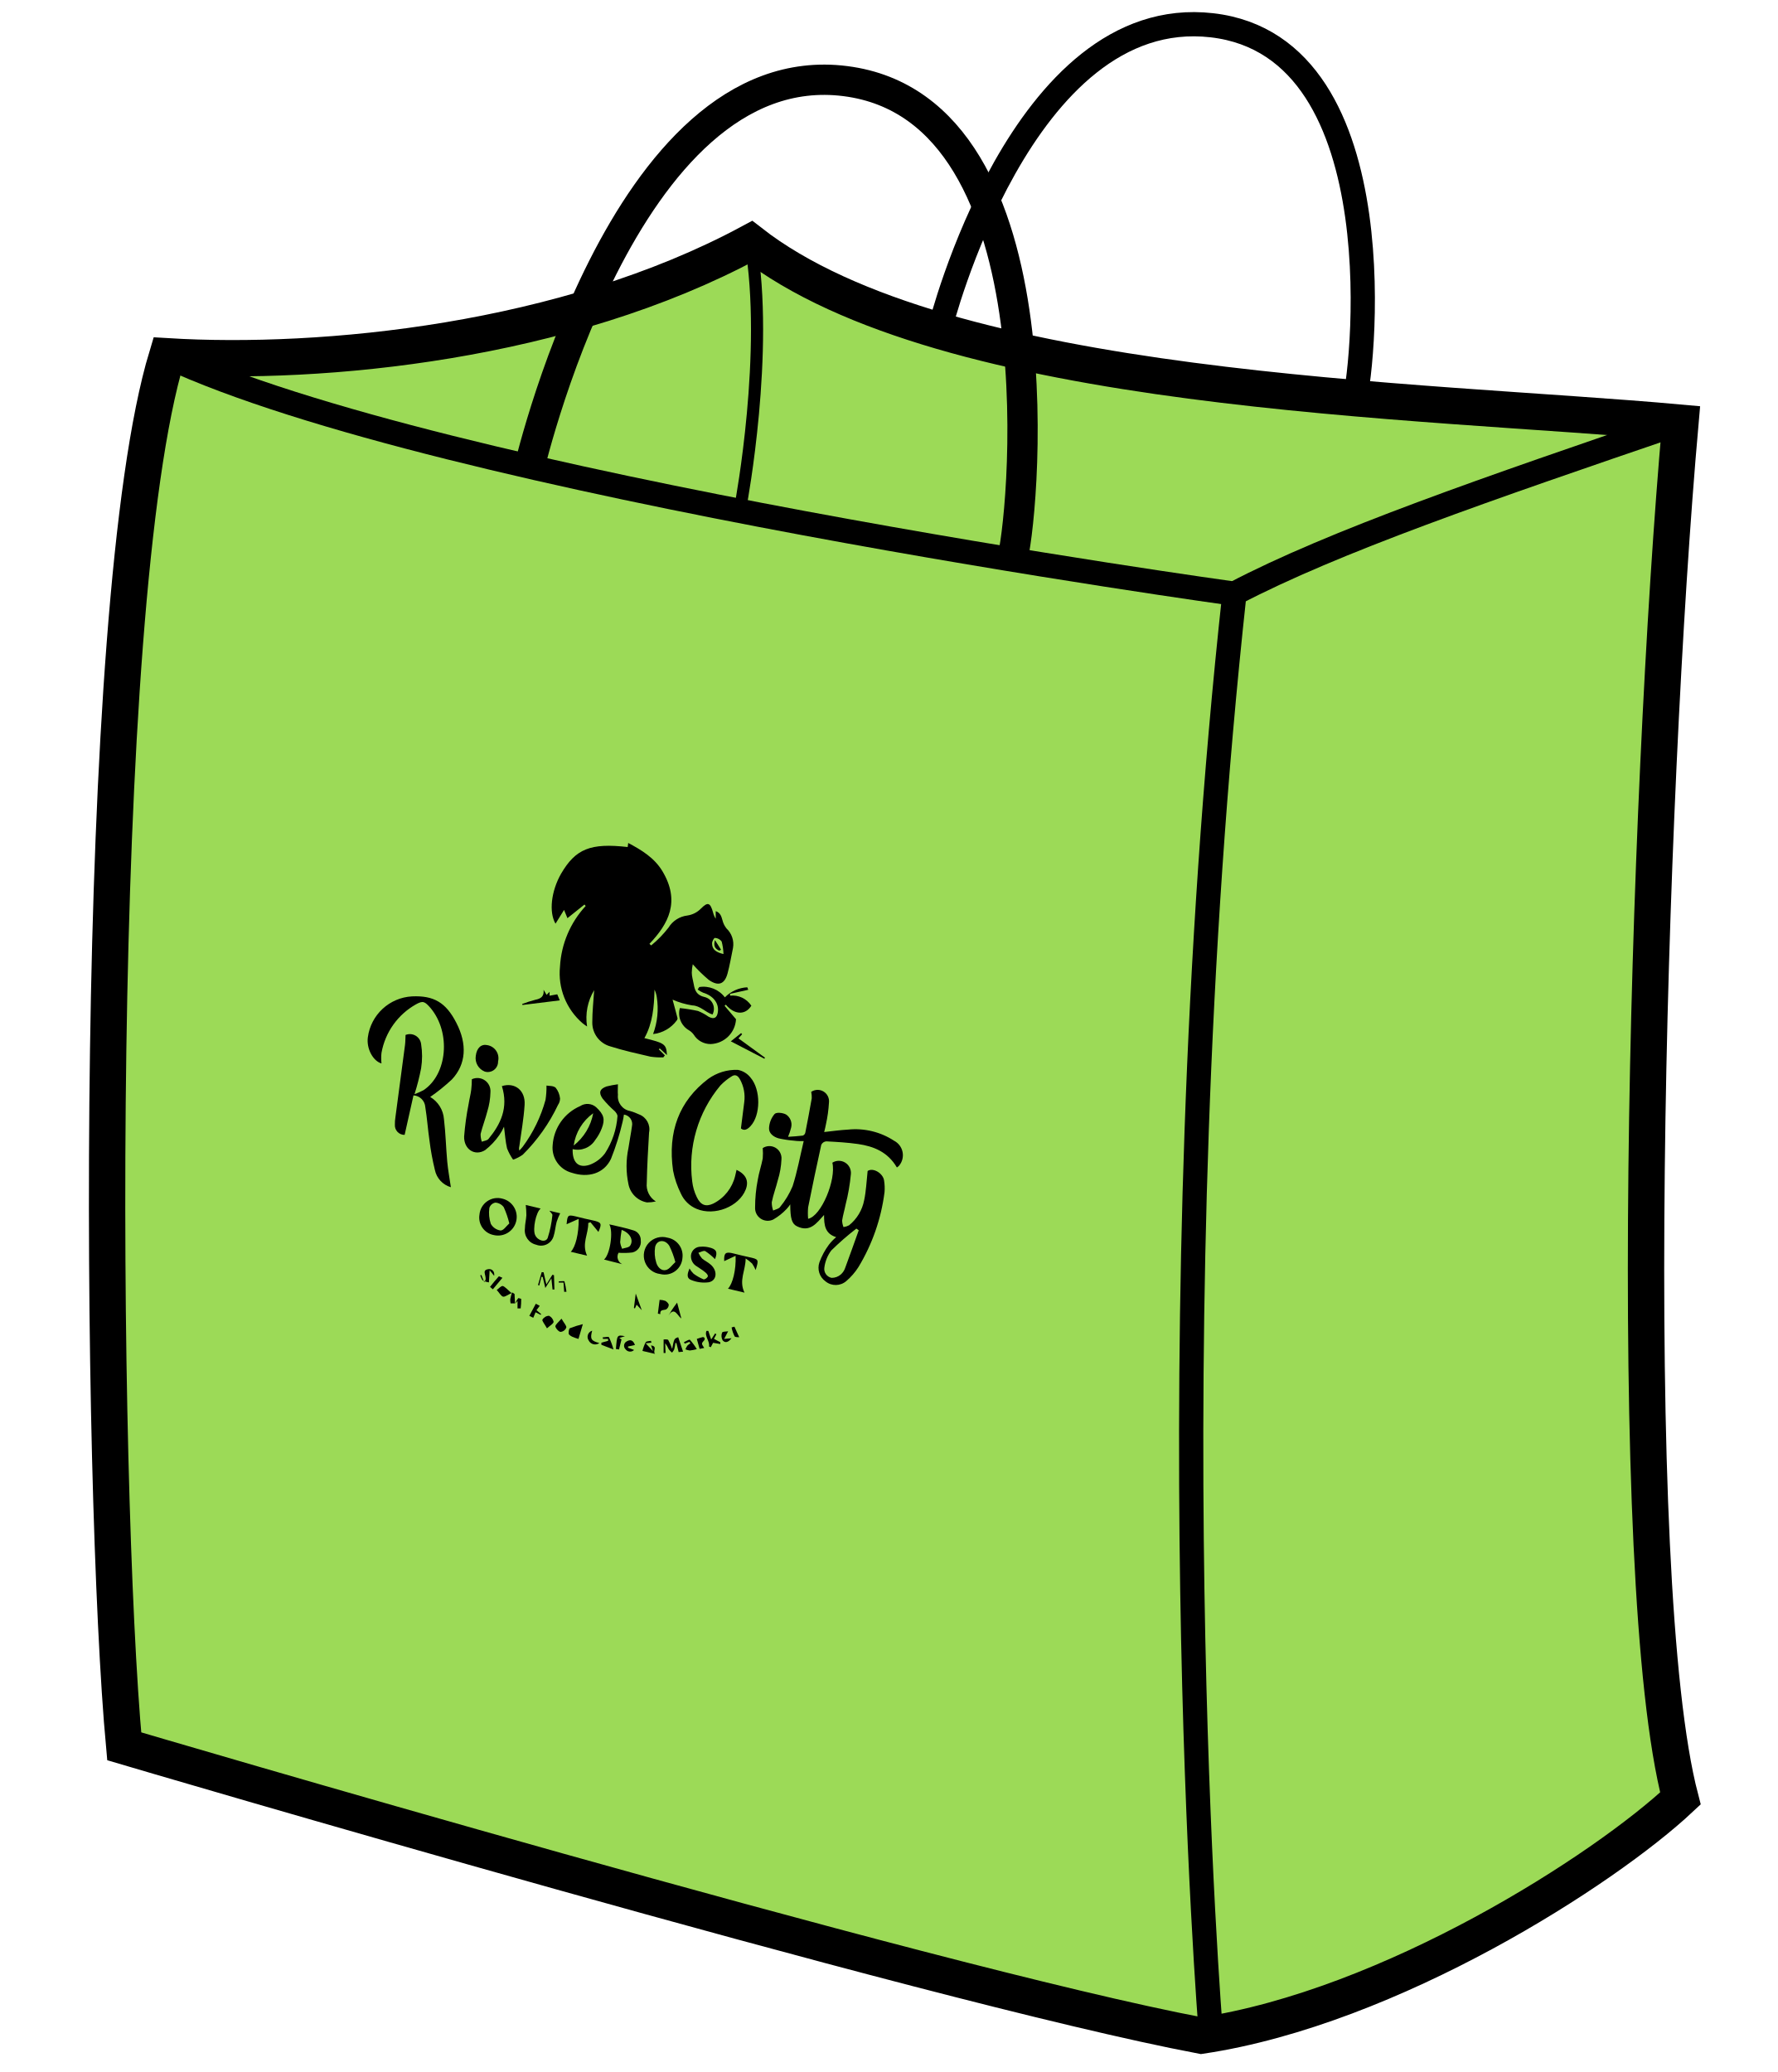
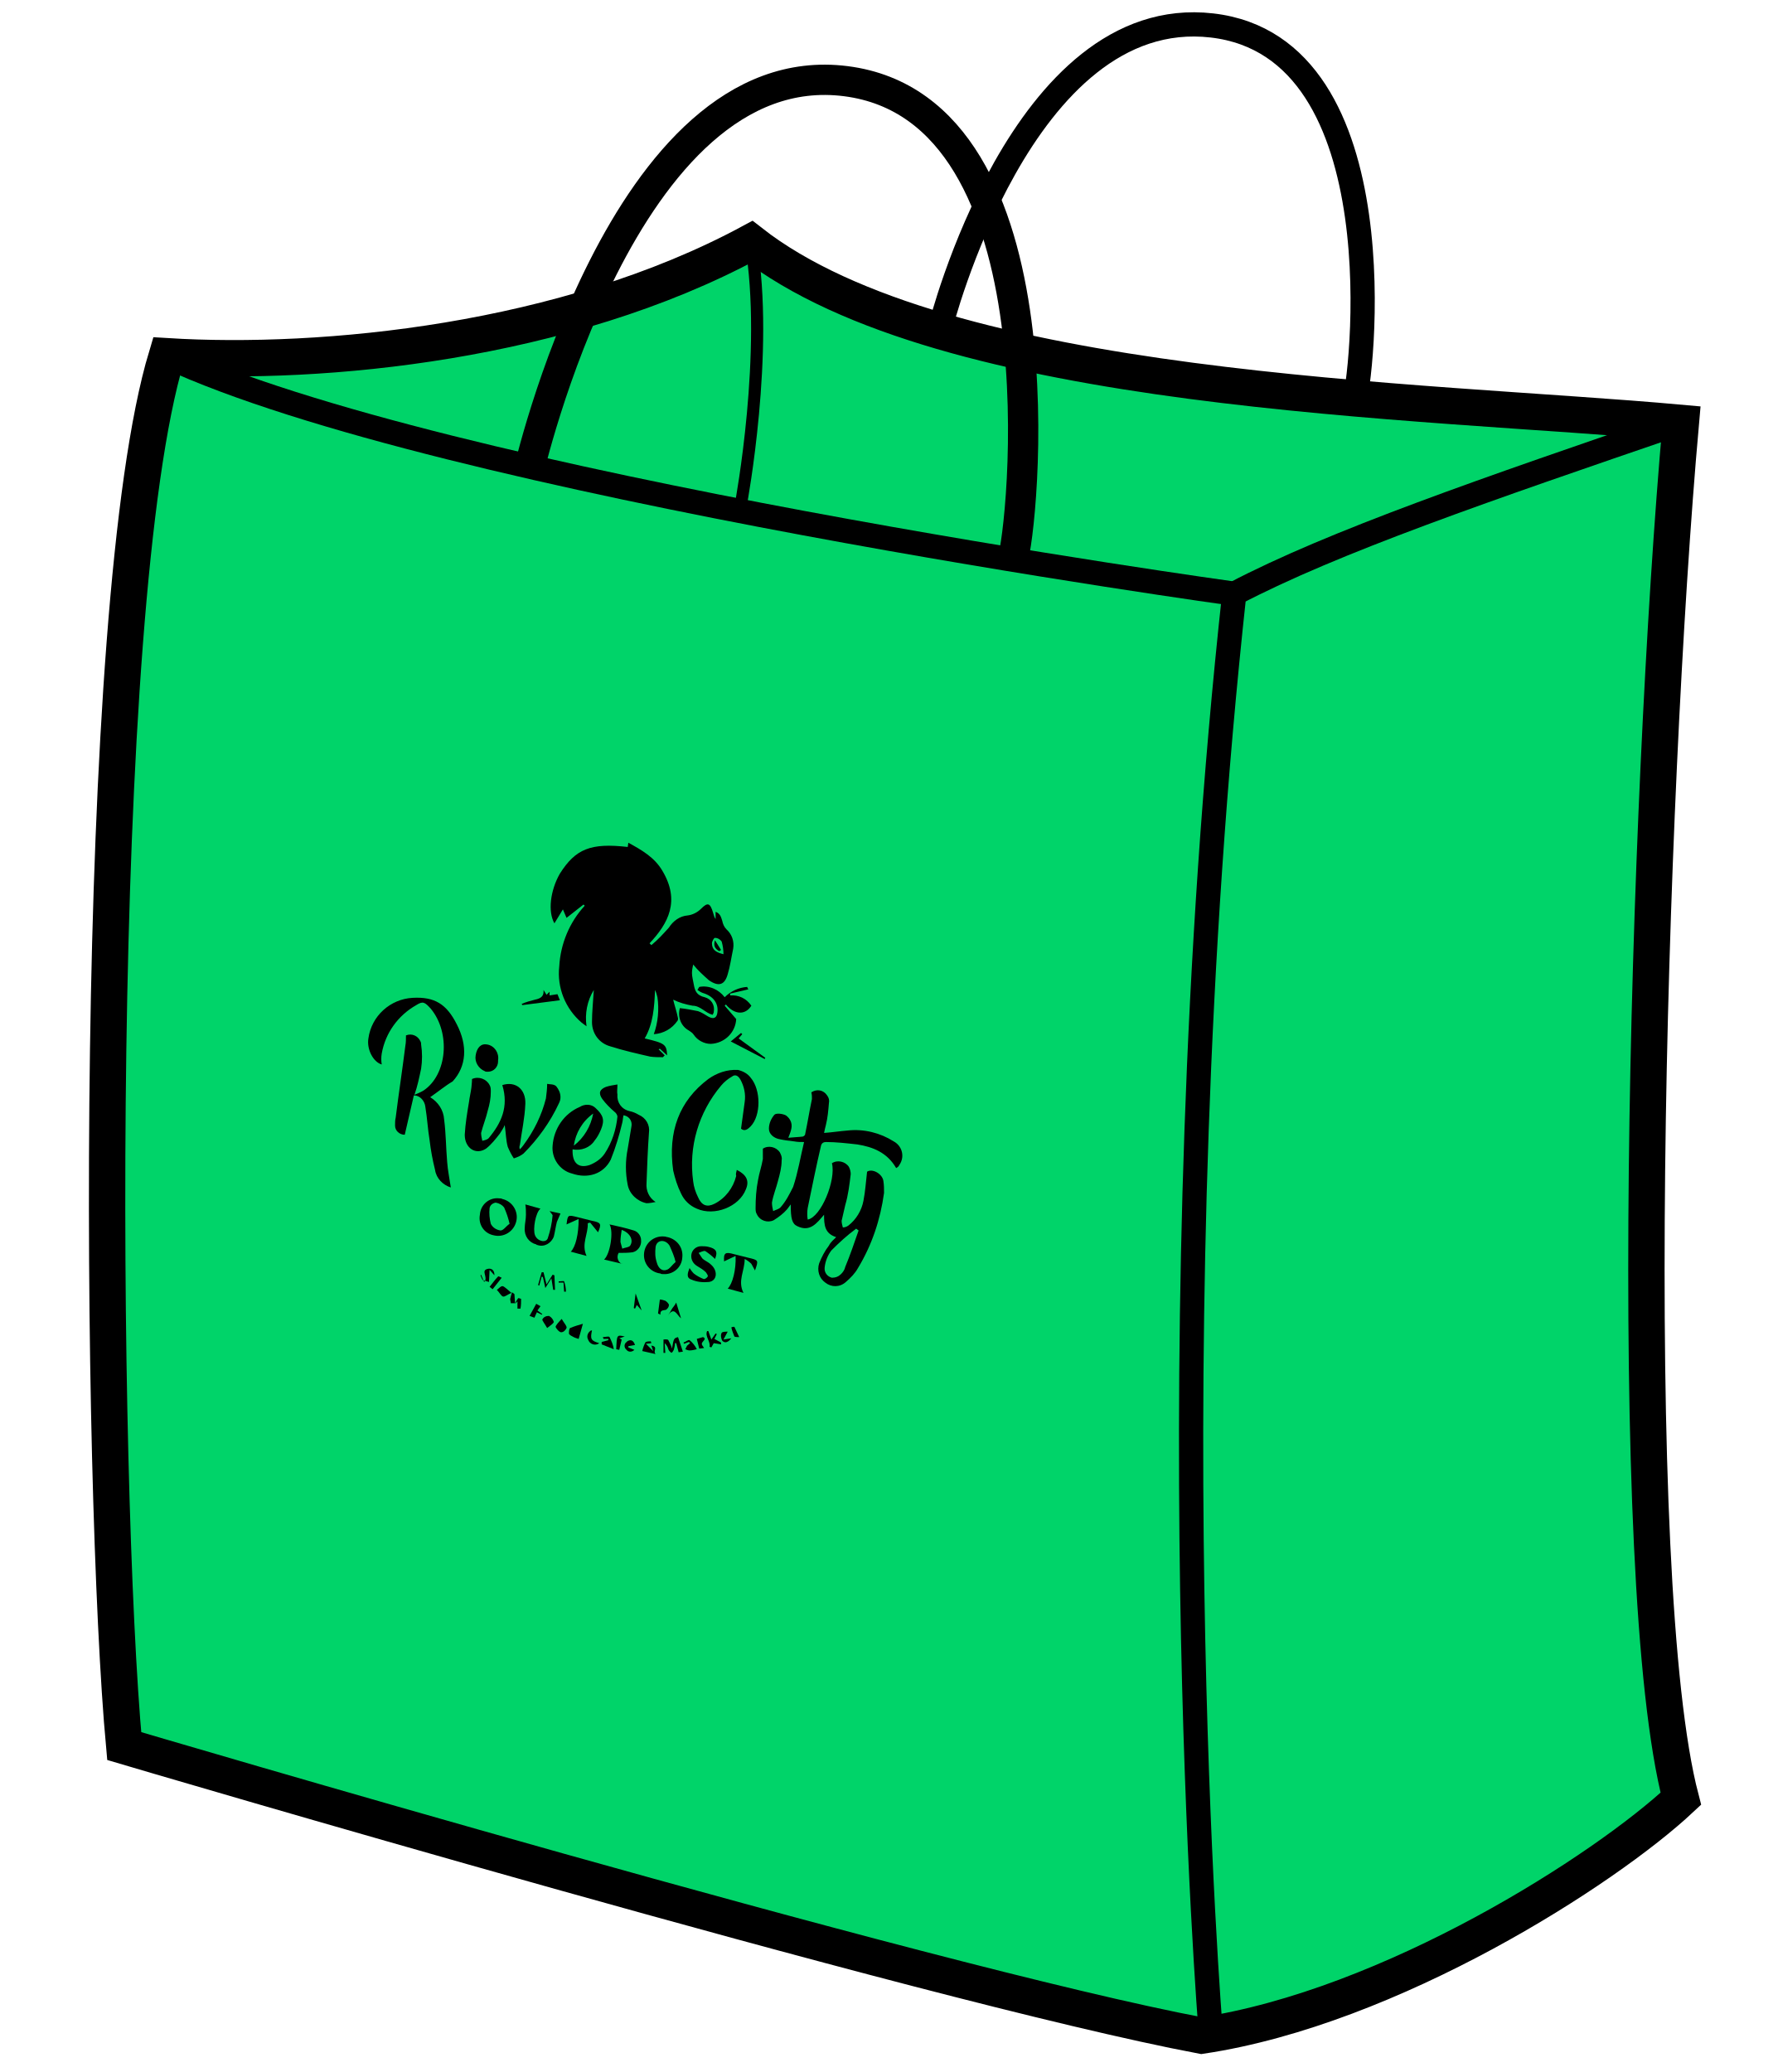
- <svg xmlns="http://www.w3.org/2000/svg" id="Layer_3" data-name="Layer 3" viewBox="0 0 293.33 342">
-   <defs>
-     <style>.cls-1{fill:#9cda57;stroke-width:6px;}.cls-1,.cls-2,.cls-3,.cls-4{stroke:#000;stroke-miterlimit:10;}.cls-2,.cls-3,.cls-4{fill:none;}.cls-2{stroke-width:4px;}.cls-3{stroke-width:5px;}.cls-4{stroke-width:2px;}</style>
-   </defs>
-   <path class="cls-1" d="M20.5,288.24S152.83,327.39,198.25,336c31.32-4.7,66.56-27.41,79.08-39.15-9.4-36-5.48-165.22,0-227.08C234.27,65.86,156,65.08,123.86,40,93.32,56.46,53.39,60.38,27.55,58.81,15,100.31,16.59,246,20.5,288.24Z" />
-   <path class="cls-2" d="M199.81,335.22s-9.4-115.1,3.92-237.25c16.44-8.61,41.5-17.23,73.6-28.19" />
-   <path class="cls-2" d="M203.73,98S73,80,27.55,58.81" />
-   <path class="cls-3" d="M87.06,78.39s15.66-69.69,52.46-65,29.06,75.07,27.49,79" />
-   <path class="cls-2" d="M155.18,54S168.55.57,200,4.17s24.73,59.46,23.39,62.47" />
-   <path class="cls-4" d="M122.3,83.08S127,58,123.86,40" />
-   <path d="M103.59,139.81l.09-.67c2.19,1.16,4.31,2.44,5.64,4.65,3,5,1,8.71-2.14,12l.29.26a18,18,0,0,0,2.86-2.94,4.23,4.23,0,0,1,3.13-2,3.93,3.93,0,0,0,2.23-1.15c1.13-1.13,1.53-1,2,.68a3.35,3.35,0,0,0,.43,1v-1.25c.79.28.93.87,1.11,1.49a3.56,3.56,0,0,0,.66,1.36,3.57,3.57,0,0,1,1.08,3.24c-.3,1.42-.53,2.86-.91,4.24-.49,1.76-1.54,2.12-3.11,1a24.88,24.88,0,0,1-2.62-2.56,7.23,7.23,0,0,0-.16,1.38c0,.63.21,1.27.32,1.9.18,1.07.5,1.84,1.8,2.13a2,2,0,0,1,1.3,2.88c-1.15-.34-2-1.46-3.34-1.5A13.12,13.12,0,0,1,111,165c.25.94.55,2,.82,3.07a.5.5,0,0,1-.13.36,5.58,5.58,0,0,1-3.91,2.25,12,12,0,0,0,.61-6.11,4.2,4.2,0,0,0-.37-1.22c-.07,2.82-.3,5.56-1.67,8,3.38.83,3.62,1,3.72,2.8l-1.19-1.1-.15.15,1,1-.26.33a12,12,0,0,1-2.12-.12c-2.21-.51-4.42-1-6.6-1.69a4.06,4.06,0,0,1-3-4c0-1.74.19-3.47.31-5.29a8.88,8.88,0,0,0-1.17,6,8.59,8.59,0,0,1-.77-.56,10.87,10.87,0,0,1-3.7-9.33,16,16,0,0,1,4.24-10l-.2-.24-2.81,2.25-.56-1.36-1.41,2.27c-1.11-1.9-.73-5.35.92-8.25C95,140.1,97.46,139.11,103.59,139.81Zm15.81,17.66a9,9,0,0,0-.3-2.07,1.46,1.46,0,0,0-1.1-.59c-.19,0-.49.58-.48.92C117.52,156.75,118.22,157.19,119.39,157.47Z" />
-   <path d="M138,204.2c-1.86-.57-2-2-2-3.66-1.25,1.37-2.31,2.91-4.45,1.88-.88-.42-1.12-1.31-1.13-3.63a5.62,5.62,0,0,1-.59.75,9.48,9.48,0,0,1-2.21,1.75,2.09,2.09,0,0,1-3-2,23.43,23.43,0,0,1,.44-4.55c.19-1.19.59-2.33.82-3.52a10.35,10.35,0,0,0,0-1.72,2,2,0,0,1,3.09,1.85,13.37,13.37,0,0,1-.6,3.44c-.3,1.23-.76,2.41-1,3.65a4,4,0,0,0,.23,1.37c.39-.19.93-.27,1.15-.6a13.53,13.53,0,0,0,2.06-3.42c.76-2.36,1.21-4.85,1.83-7.44-.63,0-1.1,0-1.56-.07a18.54,18.54,0,0,1-2.56-.38c-.82-.22-1.64-.81-1.6-1.69a3.87,3.87,0,0,1,.91-2.33c.3-.33,1.32-.22,1.87.06a2,2,0,0,1,.87,2.17,9.54,9.54,0,0,1-.51,1.53c.86-.06,1.65-.1,2.42-.2a.65.65,0,0,0,.42-.46q.57-2.84,1.07-5.71a4.35,4.35,0,0,0-.09-1.05,1.88,1.88,0,0,1,2.93,1.76,22.64,22.64,0,0,1-.5,3.6c-.06.4-.18.79-.29,1.27,1.38-.15,2.65-.33,3.93-.4a11.7,11.7,0,0,1,7.61,1.84,2.69,2.69,0,0,1,.81,4.13,2.13,2.13,0,0,1-.35.28c-1.51-2.58-3.86-3.5-6.41-3.87-1.75-.25-3.5-.35-5.25-.44a1,1,0,0,0-.82.57q-1.14,5.15-2.17,10.33a10.55,10.55,0,0,0,0,1.88c2.17-.42,4.66-6.46,4-9.26a2,2,0,0,1,3.06,1.86,31.76,31.76,0,0,1-.88,5.08c-.17.88-.44,1.74-.57,2.62a3.28,3.28,0,0,0,.23,1.07,2.84,2.84,0,0,0,.91-.29,7,7,0,0,0,2.5-4.15c.32-1.49.38-3.06.57-4.82.92-.62,2.59.41,2.72,1.61a7.86,7.86,0,0,1,.07,1.89,31.51,31.51,0,0,1-4.31,12.37,10.34,10.34,0,0,1-2,2.3,2.66,2.66,0,0,1-3.43.05,2.75,2.75,0,0,1-1-3.16,11.48,11.48,0,0,1,1.55-2.88A7.73,7.73,0,0,1,138,204.2Zm3.73-1.13-.4-.28a46.06,46.06,0,0,0-4.14,3.61,6,6,0,0,0-1.14,2.82,1.5,1.5,0,0,0,1.2,1.7,2.28,2.28,0,0,0,1.53-.57,2.59,2.59,0,0,0,.74-1.17C140.26,207.16,141,205.12,141.72,203.08Z" />
-   <path d="M71,181.06a4.66,4.66,0,0,1,2.27,3.66c.28,2.33.33,4.67.54,7,.13,1.42.4,2.84.6,4.24a3.76,3.76,0,0,1-2.64-2.86,42,42,0,0,1-.89-4.85c-.27-1.84-.39-3.68-.69-5.52a2.07,2.07,0,0,0-1.95-1.93l-1.46,6.52a1.58,1.58,0,0,1-1.61-1.67,6.81,6.81,0,0,1,.09-1.25c.52-4,1.06-7.93,1.58-11.9.07-.53.06-1.09.09-1.67a1.87,1.87,0,0,1,2.57,1.5,12.73,12.73,0,0,1,0,4,37.48,37.48,0,0,1-1.09,4.27,10.8,10.8,0,0,0,1.49-.66c3.94-2.62,4.53-9.48,1.19-13.52-1-1.15-1.28-1.29-2.45-.64a11.5,11.5,0,0,0-5.68,8,7.88,7.88,0,0,0,0,1.75c-1.42-.41-2.51-2.48-2.25-4.33A7.79,7.79,0,0,1,68,164.46c3.58-.16,5.59,1,7.31,4.36,1.82,3.51,1.63,6.85-.74,9.36A31.31,31.31,0,0,1,71,181.06Z" />
-   <path d="M94.51,189.67c-.07,2.2.94,3.2,2.8,2.59a5.55,5.55,0,0,0,2.54-1.9,13,13,0,0,0,2.06-6.15c0-.23-.24-.59-.46-.81a17.79,17.79,0,0,1-2-2.07c-.7-1-.45-1.61.64-2a17.17,17.17,0,0,1,1.89-.36c0,.72-.05,1.23,0,1.74a2.45,2.45,0,0,0,2,2.67,9.86,9.86,0,0,1,1.49.56,2.63,2.63,0,0,1,1.65,3c-.17,2.76-.32,5.52-.38,8.3a3.2,3.2,0,0,0,1.5,3.07,6.75,6.75,0,0,1-1.46.16,3.79,3.79,0,0,1-3.06-3,14.45,14.45,0,0,1,0-6c.17-1.2.42-2.39.58-3.59a1.58,1.58,0,0,0-1.33-1.91,11.58,11.58,0,0,1-.22,1.2,42.26,42.26,0,0,1-1.92,6.12c-1.16,2.43-3.76,3.17-6.45,2.29A4.28,4.28,0,0,1,91.21,189a7.55,7.55,0,0,1,4.54-6.43,2.18,2.18,0,0,1,2.62.17c1.31,1.22,1.52,2,.94,3.51a7.64,7.64,0,0,1-1.08,1.92A3.41,3.41,0,0,1,94.51,189.67Zm3.39-5.92a7.92,7.92,0,0,0-3.22,5.33A8.79,8.79,0,0,0,97.9,183.75Z" />
-   <path d="M121.56,193.09c1.57.76,2.05,1.84,1.52,3.23-1.1,2.85-5.16,4.46-8.12,3.21a4.9,4.9,0,0,1-2.6-2.54,14.78,14.78,0,0,1-1.28-3.78c-.91-6.41,1-11.48,5.8-15.13a7.83,7.83,0,0,1,4.89-1.49,3.46,3.46,0,0,1,2.1,1.28c1.72,2,1.67,6.21,0,8-.48.51-1,.86-1.59.39.2-1.54.38-2.94.55-4.35a6.1,6.1,0,0,0-.7-3.74c-.39-.72-.86-.87-1.42-.48a9.27,9.27,0,0,0-1.83,1.49A20.65,20.65,0,0,0,114.24,195a7.91,7.91,0,0,0,.75,2.58c.64,1.35,1.5,1.66,2.73,1.08a6.91,6.91,0,0,0,3.61-4.57C121.41,193.77,121.47,193.46,121.56,193.09Z" />
-   <path d="M77.87,178.14a2.16,2.16,0,0,1,3.07,2.15,11.42,11.42,0,0,1-.51,3.14c-.32,1.26-.8,2.47-1.11,3.73a3.64,3.64,0,0,0,.2,1.29c.37-.15.87-.18,1.1-.46,2-2.42,3.33-5.15,2.21-8.72,2.15-.67,3.9.71,3.75,3.09s-.56,4.55-.87,6.83a1.29,1.29,0,0,0,0,.72,8.64,8.64,0,0,0,.59-.67,23.46,23.46,0,0,0,3.73-7.69,13.87,13.87,0,0,0,.16-2.37c.39.08,1.13,0,1.52.36a3.39,3.39,0,0,1,.72,1.78,1.94,1.94,0,0,1-.34,1.06,29.11,29.11,0,0,1-5.8,8.2,6.1,6.1,0,0,1-1.61.83,8.7,8.7,0,0,1-1-1.87c-.26-1.11-.33-2.25-.5-3.57a8.58,8.58,0,0,1-.77,1.38,11.33,11.33,0,0,1-2.35,2.49c-1.7,1.05-3.53-.15-3.46-2.27a45.83,45.83,0,0,1,.74-5.35c.12-.79.33-1.55.43-2.35A14.27,14.27,0,0,0,77.87,178.14Z" />
-   <path d="M115.4,162.92a4.44,4.44,0,0,1,4.23,1.7,5.6,5.6,0,0,1,3.7-1.66l.16.41-3,.67,0,.3A3.72,3.72,0,0,1,124,166c-1,1.6-2.81,1.51-4.21-.17l-.21.18,1.89,2.22a4.34,4.34,0,0,1-4.19,4.1,3.24,3.24,0,0,1-2.78-1.54,2.72,2.72,0,0,0-.77-.72,3.22,3.22,0,0,1-1.53-3.68,27.44,27.44,0,0,1,3,.48,8.46,8.46,0,0,1,1.73.94c.87.48,1.4.23,1.54-.74.22-1.47-.74-2.71-2.43-3.22a4.52,4.52,0,0,1-.9-.52Z" />
-   <path d="M112.63,207.63a2.94,2.94,0,0,1-3.66,2.66,3.07,3.07,0,1,1,1.2-6A3,3,0,0,1,112.63,207.63Zm-1.17.69a14.13,14.13,0,0,0-1-2.69c-.71-1.13-2.07-1-2.34.19a5.68,5.68,0,0,0,.18,2.56c.2.75.85,1.46,1.63,1.24C110.51,209.46,110.91,208.81,111.46,208.32Z" />
-   <path d="M82.92,197.85a3.07,3.07,0,1,1-1.46,6,2.94,2.94,0,0,1-2.33-3.37A3,3,0,0,1,82.92,197.85Zm1.14,4.1a15.25,15.25,0,0,0-.92-2.69,1.87,1.87,0,0,0-1.38-.76,1.27,1.27,0,0,0-1,.89A5.8,5.8,0,0,0,81,202a2.2,2.2,0,0,0,1.58,1.1C83.09,203.14,83.51,202.42,84.05,201.94Z" />
-   <path d="M99.69,207.9c1-.85,1.56-4.61.87-5.81,1.41.33,2.72.59,4,1a1.65,1.65,0,0,1,1.19,1.64,1.79,1.79,0,0,1-1.39,2,12,12,0,0,1-2.28.05,1.35,1.35,0,0,0,.61,1.88Zm2.9-4.86a18.92,18.92,0,0,0-.24,2,3.9,3.9,0,0,0,.32,1.08c.46-.16,1.11-.18,1.33-.52C104.6,204.71,104,203.51,102.59,203Z" />
-   <path d="M89.23,199.48c-.79.62-1.34,3.4-.92,4.36s1.75,1.31,2.08.49a18.09,18.09,0,0,0,.78-3.8c0-.15-.27-.38-.5-.69l1.78.42a10.9,10.9,0,0,0-.58,1.41c-.21.79-.26,1.65-.52,2.42a2.16,2.16,0,0,1-2.86,1.36,2.41,2.41,0,0,1-1.86-2.68c0-.73.2-1.44.24-2.18a15.4,15.4,0,0,0-.1-1.7Z" />
-   <path d="M118,207.83a9.42,9.42,0,0,0-1.6-1.32c-.28-.15-.75.16-1.14.27a4,4,0,0,0,.59.93c.43.38,1,.63,1.41,1,1.2,1,1.09,2.67-.29,2.94a5.61,5.61,0,0,1-2.88-.37c-.9-.34-.6-1.14-.3-1.91a4.17,4.17,0,0,0,.68.87,7.68,7.68,0,0,0,1.63.92c.18.07.56-.19.69-.41s-.15-.54-.34-.7c-.44-.38-.94-.67-1.41-1a1.93,1.93,0,0,1-1-1.89,1.59,1.59,0,0,1,1.61-1.38,4.14,4.14,0,0,1,1.22.08C118.24,206.13,118.49,206.63,118,207.83Z" />
-   <path d="M94.2,206.62c.78-.8,1.32-2.92,1.31-5.44l-2,.89c.15-1.59.2-1.62,1.8-1.22q1.22.31,2.45.57c1.53.33,1.62.51,1,1.92l-1.31-1.6-.37.13c.05,1.79-1.12,3.4-.19,5.39Z" />
-   <path d="M120.14,212.71c.78-.79,1.36-3.11,1.26-5.43l-1.88.88c-.06-1.37.22-1.61,1.6-1.25.82.21,1.63.4,2.45.58,1.68.37,1.68.37,1.14,2.14a6.51,6.51,0,0,0-.58-1.07,7.19,7.19,0,0,0-1.07-.84c0,2-1.17,3.62-.19,5.64Z" />
-   <path d="M82.2,175.2A1.7,1.7,0,0,1,80,176.87a2.39,2.39,0,0,1-1.48-2.59c.16-1.33.92-2,1.93-1.77A2.2,2.2,0,0,1,82.2,175.2Z" />
-   <path d="M89.71,163.37l.5.84.49-.5,0,.64,1.27-.23.41,1-6.15.76-.06-.16a20,20,0,0,1,2.18-.7C89.28,164.84,89.83,164.45,89.71,163.37Z" />
-   <path d="M110.93,222.65c.33-1.7.33-1.7,1-1.93l.8,2.38-.73.07-.37-1.5h-.16a8.82,8.82,0,0,1-.2,1.06,2.1,2.1,0,0,1-.36.53,3.18,3.18,0,0,1-.54-.55,4.22,4.22,0,0,0-.59-1l.06,1.61-.32,0c0-.75,0-1.49,0-2.23,0,0,.66-.06.76.08A8.21,8.21,0,0,1,110.93,222.65Z" />
-   <path d="M120.61,171.88l1.7-1.36.17.19-.61.68,4.38,3.19-.1.17Z" />
-   <path d="M95.47,221a8.43,8.43,0,0,1-1-.35c-.23-.11-.58-.32-.61-.5s0-.83.2-.92a15.54,15.54,0,0,1,2.13-.67Z" />
-   <path d="M90.27,219.25c-.37-.68-.85-1.23-.75-1.43a1.31,1.31,0,0,1,1.09-.64,1.39,1.39,0,0,1,.76,1C91.29,218.54,90.79,218.78,90.27,219.25Z" />
-   <path d="M84.42,213.44c-.69.3-1.13.69-1.44.57s-.64-.7-1-1.09c.35-.24.72-.7,1-.65S83.8,212.88,84.42,213.44Z" />
-   <path d="M108.57,216.82l.29-2.27a3,3,0,0,1,.95.17c.24.13.57.47.56.68a.92.92,0,0,1-.48.75c-.45.13-1,0-.91.76Z" />
-   <path d="M89.71,210l.46,2,1-1.59.26.07.07,2.36-.31,0L91,211l-1,1.59-.43-1.8-.21-.06L89,212.19l-.21-.09.61-2.12Z" />
-   <path d="M92.67,217.66c.4.71.86,1.18.79,1.46a1.12,1.12,0,0,1-.94.72c-.31,0-.88-.67-.86-.94S92.17,218.23,92.67,217.66Z" />
-   <path d="M116.9,219.68l.47,1.41.65-1,.21.14-.4.76,1.05.56v.29l-1.19-.2-.39.73-.29-.13c.18-.85-.8-1.72-.41-2.57Z" />
-   <path d="M107.76,223l-.31-.93c1.18.19.2.93.66,1.4l-2.08-.49a6.59,6.59,0,0,1,.53-1.43c.13-.2.57-.17.87-.24l.08.31-.95.1Z" />
-   <path d="M100.36,221l-.84,0-.06-.26c.36,0,1-.18,1.05,0a11.93,11.93,0,0,1,.74,2l-2-.77,0-.35,1.11-.31Z" />
-   <path d="M79.44,210.43l.47,1.2c.8-.82-.76-2,.79-2.16.56,0,.95.41.86,1.12l-.75-.92-.12,2a3.2,3.2,0,0,1-1-.32c-.22-.16-.29-.55-.43-.83Z" />
-   <path d="M104.79,222l-1.14.25,0,.2,1,.37a.93.93,0,0,1-1.41-.11.81.81,0,0,1,.22-1.32C104,221.08,104.48,221.15,104.79,222Z" />
-   <path d="M115,222.69a7.54,7.54,0,0,1-1.16.22,2.7,2.7,0,0,1-.72-.19,3.22,3.22,0,0,1,.32-.61,2.56,2.56,0,0,1,.5-.38l-.17-.25-.76.3-.14-.24c.33-.14.85-.5,1-.39A10.15,10.15,0,0,1,115,222.69Z" />
-   <path d="M112.45,217.63c-.68-.47-1.13-2.06-2.15-.45.2-.32.4-.65.61-1s.47-.65.84-1.17Z" />
-   <path d="M120.73,220.89c-.47.6-1,.88-1.46.35a1.49,1.49,0,0,1-.1-1.28c.09-.21.68-.16,1-.22l-.66,1.26Z" />
-   <path d="M103.14,220.55l-.94.3.37.23-.41,1.66-.51-.08C101.83,220.32,101.84,220.31,103.14,220.55Z" />
-   <path d="M87.36,217.19l1.07-2,.65.35-.54.71.77.65-.08.13-.84-.43-.38.91Z" />
-   <path d="M116.22,222.49l-.76.15L115,221c.32-.11.65-.23,1-.31a.37.37,0,0,1,.29.18.39.39,0,0,1-.06.34C115.74,221.76,115.74,221.76,116.22,222.49Z" />
-   <path d="M81.34,212.81l-.47-.4c.48-.6.94-1.18,1.44-1.72.05-.06.35.12.61.22Z" />
-   <path d="M122,220.72c-.17,0-.65,0-.75-.13a5.19,5.19,0,0,1-.51-1.48,2.67,2.67,0,0,1,.47-.13Z" />
-   <path d="M98.92,221.68a1.19,1.19,0,0,1-1.77-.43,1.06,1.06,0,0,1,.58-1.61C97.36,221,97.54,221.32,98.92,221.68Z" />
-   <path d="M105.07,215.35l-.29.62-.16-.09.3-2.37,1,2.75Z" />
-   <path d="M85,215.16a5.38,5.38,0,0,1,.51-.87c.06-.07.51.09.51.12a11.74,11.74,0,0,1-.09,1.55s-.34,0-.52,0l0-1.22-.36.38Z" />
-   <path d="M85,215.13l-.73,0a2.84,2.84,0,0,1-.06-.68,11.75,11.75,0,0,1,.29-1.14l.42.27.07,1.54Z" />
-   <path d="M93.11,213.23,93,211.7h-.78l0-.21c.32,0,.9-.06.93,0a13.06,13.06,0,0,1,.34,1.72Z" />
-   <path d="M118,155.17l1,1.59-.28.16C118,156.62,117.71,156.11,118,155.17Z" />
+ <svg xmlns="http://www.w3.org/2000/svg" version="1.1" id="Layer_3" x="0px" y="0px" viewBox="0 0 293.3 342" style="enable-background:new 0 0 293.3 342;" xml:space="preserve">
+   <style type="text/css">
+ 	.st0{fill:#00D469;stroke:#000000;stroke-width:6;stroke-miterlimit:10;}
+ 	.st1{fill:none;stroke:#000000;stroke-width:4;stroke-miterlimit:10;}
+ 	.st2{fill:none;stroke:#000000;stroke-width:5;stroke-miterlimit:10;}
+ 	.st3{fill:none;stroke:#000000;stroke-width:2;stroke-miterlimit:10;}
+ </style>
+   <path class="st0" d="M20.5,288.2c0,0,132.3,39.2,177.8,47.8c31.3-4.7,66.6-27.4,79.1-39.1c-9.4-36-5.5-165.2,0-227.1  C234.3,65.9,156,65.1,123.9,40C93.3,56.5,53.4,60.4,27.5,58.8C15,100.3,16.6,246,20.5,288.2z" />
+   <path class="st1" d="M199.8,335.2c0,0-9.4-115.1,3.9-237.2c16.4-8.6,41.5-17.2,73.6-28.2" />
+   <path class="st1" d="M203.7,98c0,0-130.7-18-176.2-39.2" />
+   <path class="st2" d="M87.1,78.4c0,0,15.7-69.7,52.5-65s29.1,75.1,27.5,79" />
+   <path class="st1" d="M155.2,54c0,0,13.4-53.4,44.8-49.8s24.7,59.5,23.4,62.5" />
+   <path class="st3" d="M122.3,83.1c0,0,4.7-25.1,1.6-43.1" />
+   <path d="M103.6,139.8l0.1-0.7c2.2,1.2,4.3,2.4,5.6,4.6c3,5,1,8.7-2.1,12l0.3,0.3c1.1-0.9,2-1.9,2.9-2.9c0.7-1.1,1.8-1.9,3.1-2  c0.8-0.1,1.6-0.5,2.2-1.1c1.1-1.1,1.5-1,2,0.7c0.1,0.4,0.2,0.7,0.4,1v-1.2c0.8,0.3,0.9,0.9,1.1,1.5c0.1,0.5,0.3,1,0.7,1.4  c0.9,0.8,1.3,2,1.1,3.2c-0.3,1.4-0.5,2.9-0.9,4.2c-0.5,1.8-1.5,2.1-3.1,1c-0.9-0.8-1.8-1.6-2.6-2.6c-0.1,0.5-0.2,0.9-0.2,1.4  c0,0.6,0.2,1.3,0.3,1.9c0.2,1.1,0.5,1.8,1.8,2.1c1.1,0.3,1.7,1.3,1.5,2.4c0,0.2-0.1,0.3-0.2,0.5c-1.2-0.3-2-1.5-3.3-1.5  c-1.1-0.2-2.2-0.5-3.2-1c0.2,0.9,0.6,2,0.8,3.1c0,0.1,0,0.3-0.1,0.4c-0.9,1.3-2.3,2.1-3.9,2.2c0.7-1.9,0.9-4.1,0.6-6.1  c-0.1-0.4-0.2-0.8-0.4-1.2c-0.1,2.8-0.3,5.6-1.7,8c3.4,0.8,3.6,1,3.7,2.8l-1.2-1.1l-0.2,0.1l1,1l-0.3,0.3c-0.7,0-1.4,0-2.1-0.1  c-2.2-0.5-4.4-1-6.6-1.7c-1.8-0.5-3-2.1-3-4c0-1.7,0.2-3.5,0.3-5.3c-1.1,1.8-1.5,3.9-1.2,6c-0.3-0.2-0.5-0.4-0.8-0.6  c-2.7-2.3-4.1-5.8-3.7-9.3c0.2-3.7,1.7-7.3,4.2-10l-0.2-0.2l-2.8,2.2l-0.6-1.4l-1.4,2.3c-1.1-1.9-0.7-5.4,0.9-8.2  C95,140.1,97.5,139.1,103.6,139.8z M119.4,157.5c0-0.7-0.1-1.4-0.3-2.1c-0.3-0.4-0.7-0.6-1.1-0.6c-0.2,0-0.5,0.6-0.5,0.9  C117.5,156.8,118.2,157.2,119.4,157.5L119.4,157.5z" />
+   <path d="M138,204.2c-1.9-0.6-2-2-2-3.7c-1.2,1.4-2.3,2.9-4.4,1.9c-0.9-0.4-1.1-1.3-1.1-3.6c-0.2,0.3-0.4,0.5-0.6,0.8  c-0.6,0.7-1.4,1.3-2.2,1.8c-1,0.5-2.3,0.1-2.8-1c-0.2-0.3-0.2-0.7-0.2-1c0-1.5,0.1-3.1,0.4-4.6c0.2-1.2,0.6-2.3,0.8-3.5  c0-0.6,0-1.1,0-1.7c0.9-0.6,2.2-0.3,2.8,0.6c0.2,0.4,0.4,0.8,0.3,1.3c0,1.2-0.3,2.3-0.6,3.4c-0.3,1.2-0.8,2.4-1,3.6  c0,0.5,0.1,0.9,0.2,1.4c0.4-0.2,0.9-0.3,1.2-0.6c0.9-1,1.5-2.2,2.1-3.4c0.8-2.4,1.2-4.9,1.8-7.4c-0.6,0-1.1,0-1.6-0.1  c-0.9-0.1-1.7-0.2-2.6-0.4c-0.8-0.2-1.6-0.8-1.6-1.7c0-0.9,0.4-1.7,0.9-2.3c0.3-0.3,1.3-0.2,1.9,0.1c0.7,0.5,1.1,1.3,0.9,2.2  c-0.1,0.5-0.3,1-0.5,1.5c0.9-0.1,1.6-0.1,2.4-0.2c0.2-0.1,0.4-0.2,0.4-0.5c0.4-1.9,0.7-3.8,1.1-5.7c0-0.4,0-0.7-0.1-1.1  c0.9-0.6,2-0.4,2.6,0.5c0.3,0.4,0.4,0.8,0.3,1.3c-0.1,1.2-0.2,2.4-0.5,3.6c-0.1,0.4-0.2,0.8-0.3,1.3c1.4-0.1,2.6-0.3,3.9-0.4  c2.7-0.3,5.4,0.4,7.6,1.8c1.3,0.7,1.8,2.3,1.1,3.6c-0.1,0.2-0.2,0.3-0.3,0.5c-0.1,0.1-0.2,0.2-0.4,0.3c-1.5-2.6-3.9-3.5-6.4-3.9  c-1.8-0.2-3.5-0.4-5.2-0.4c-0.4,0-0.7,0.2-0.8,0.6c-0.8,3.4-1.5,6.9-2.2,10.3c-0.1,0.6-0.1,1.3,0,1.9c2.2-0.4,4.7-6.5,4-9.3  c0.9-0.6,2.2-0.3,2.8,0.6c0.2,0.4,0.3,0.8,0.3,1.2c-0.2,1.7-0.4,3.4-0.9,5.1c-0.2,0.9-0.4,1.7-0.6,2.6c0,0.4,0.1,0.7,0.2,1.1  c0.3,0,0.6-0.1,0.9-0.3c1.3-1,2.2-2.5,2.5-4.1c0.3-1.5,0.4-3.1,0.6-4.8c0.9-0.6,2.6,0.4,2.7,1.6c0.1,0.6,0.1,1.3,0.1,1.9  c-0.6,4.4-2,8.6-4.3,12.4c-0.5,0.9-1.2,1.6-2,2.3c-1,0.9-2.4,0.9-3.4,0.1c-1-0.7-1.4-2-1-3.2c0.4-1,0.9-2,1.6-2.9  C137.1,205,137.6,204.6,138,204.2z M141.7,203.1l-0.4-0.3c-1.5,1.1-2.8,2.3-4.1,3.6c-0.6,0.8-1,1.8-1.1,2.8  c-0.1,0.8,0.4,1.5,1.2,1.7c0.6,0,1.1-0.2,1.5-0.6c0.3-0.3,0.6-0.7,0.7-1.2C140.3,207.2,141,205.1,141.7,203.1L141.7,203.1z" />
+   <path d="M71,181.1c1.3,0.8,2.2,2.1,2.3,3.7c0.3,2.3,0.3,4.7,0.5,7c0.1,1.4,0.4,2.8,0.6,4.2c-1.3-0.4-2.4-1.5-2.6-2.9  c-0.4-1.6-0.7-3.2-0.9-4.9c-0.3-1.8-0.4-3.7-0.7-5.5c-0.1-1-0.9-1.9-1.9-1.9l-1.5,6.5c-0.9,0-1.6-0.7-1.6-1.5c0,0,0-0.1,0-0.1  c0-0.4,0-0.8,0.1-1.2c0.5-4,1.1-7.9,1.6-11.9c0.1-0.5,0.1-1.1,0.1-1.7c1-0.4,2,0.1,2.4,1c0.1,0.2,0.1,0.3,0.1,0.5  c0.2,1.3,0.2,2.7,0,4c-0.3,1.4-0.6,2.9-1.1,4.3c0.5-0.2,1-0.4,1.5-0.7c3.9-2.6,4.5-9.5,1.2-13.5c-1-1.1-1.3-1.3-2.4-0.6  c-3,1.7-5.1,4.6-5.7,8c-0.1,0.6-0.1,1.2,0,1.8c-1.4-0.4-2.5-2.5-2.2-4.3c0.5-3.7,3.6-6.5,7.3-6.7c3.6-0.2,5.6,1,7.3,4.4  c1.8,3.5,1.6,6.9-0.7,9.4C73.5,179.2,72.3,180.2,71,181.1z" />
+   <path d="M94.5,189.7c-0.1,2.2,0.9,3.2,2.8,2.6c1-0.4,1.9-1,2.5-1.9c1.2-1.8,1.9-4,2.1-6.1c0-0.2-0.2-0.6-0.5-0.8  c-0.7-0.6-1.4-1.3-2-2.1c-0.7-1-0.4-1.6,0.6-2c0.6-0.2,1.3-0.3,1.9-0.4c0,0.7-0.1,1.2,0,1.7c-0.1,1.3,0.7,2.4,2,2.7  c0.5,0.1,1,0.3,1.5,0.6c1.2,0.5,1.9,1.7,1.7,3c-0.2,2.8-0.3,5.5-0.4,8.3c-0.1,1.2,0.4,2.4,1.5,3.1c-0.5,0.1-1,0.2-1.5,0.2  c-1.5-0.3-2.8-1.5-3.1-3c-0.4-2-0.4-4,0-6c0.2-1.2,0.4-2.4,0.6-3.6c0.2-0.9-0.3-1.7-1.2-1.9c0,0-0.1,0-0.1,0  c-0.1,0.4-0.1,0.8-0.2,1.2c-0.5,2.1-1.1,4.1-1.9,6.1c-1.2,2.4-3.8,3.2-6.4,2.3c-2-0.5-3.4-2.5-3.2-4.6c0.2-2.8,1.9-5.3,4.5-6.4  c0.8-0.5,1.9-0.5,2.6,0.2c1.3,1.2,1.5,2,0.9,3.5c-0.3,0.7-0.6,1.3-1.1,1.9C97.4,189.4,95.9,190,94.5,189.7z M97.9,183.8  c-1.8,1.3-2.9,3.2-3.2,5.3C96.4,187.8,97.5,185.9,97.9,183.8z" />
+   <path d="M121.6,193.1c1.6,0.8,2.1,1.8,1.5,3.2c-1.1,2.9-5.2,4.5-8.1,3.2c-1.2-0.5-2.1-1.4-2.6-2.5c-0.6-1.2-1-2.5-1.3-3.8  c-0.9-6.4,1-11.5,5.8-15.1c1.4-1,3.1-1.6,4.9-1.5c0.8,0.2,1.6,0.6,2.1,1.3c1.7,2,1.7,6.2,0,8c-0.5,0.5-1,0.9-1.6,0.4  c0.2-1.5,0.4-2.9,0.6-4.4c0.2-1.3-0.1-2.6-0.7-3.7c-0.4-0.7-0.9-0.9-1.4-0.5c-0.7,0.4-1.3,0.9-1.8,1.5c-3.7,4.4-5.4,10.1-4.6,15.8  c0.1,0.9,0.4,1.8,0.8,2.6c0.6,1.4,1.5,1.7,2.7,1.1c1.8-0.9,3.1-2.6,3.6-4.6C121.4,193.8,121.5,193.5,121.6,193.1z" />
+   <path d="M77.9,178.1c1.1-0.5,2.4,0,2.9,1c0.2,0.3,0.2,0.7,0.2,1.1c0,1.1-0.2,2.1-0.5,3.1c-0.3,1.3-0.8,2.5-1.1,3.7  c0,0.4,0.1,0.9,0.2,1.3c0.4-0.1,0.9-0.2,1.1-0.5c2-2.4,3.3-5.1,2.2-8.7c2.2-0.7,3.9,0.7,3.8,3.1s-0.6,4.6-0.9,6.8  c-0.1,0.2-0.1,0.5,0,0.7c0.2-0.2,0.4-0.4,0.6-0.7c1.7-2.3,3-4.9,3.7-7.7c0.1-0.8,0.2-1.6,0.2-2.4c0.4,0.1,1.1,0,1.5,0.4  c0.4,0.5,0.7,1.1,0.7,1.8c0,0.4-0.1,0.7-0.3,1.1c-1.4,3-3.4,5.8-5.8,8.2c-0.5,0.4-1,0.6-1.6,0.8c-0.4-0.6-0.7-1.2-1-1.9  c-0.3-1.1-0.3-2.2-0.5-3.6c-0.2,0.5-0.5,0.9-0.8,1.4c-0.7,0.9-1.4,1.8-2.3,2.5c-1.7,1.1-3.5-0.1-3.5-2.3c0.1-1.8,0.4-3.6,0.7-5.4  c0.1-0.8,0.3-1.6,0.4-2.4C77.8,179.3,77.9,178.7,77.9,178.1z" />
+   <path d="M115.4,162.9c1.6-0.3,3.2,0.4,4.2,1.7c1-1,2.3-1.6,3.7-1.7l0.2,0.4l-3,0.7v0.3c1.4-0.1,2.7,0.5,3.5,1.7  c-1,1.6-2.8,1.5-4.2-0.2l-0.2,0.2l1.9,2.2c-0.1,2.2-1.9,4-4.2,4.1c-1.1,0-2.2-0.6-2.8-1.5c-0.2-0.3-0.5-0.5-0.8-0.7  c-1.3-0.7-1.9-2.2-1.5-3.7c1,0.1,2,0.3,3,0.5c0.6,0.2,1.2,0.6,1.7,0.9c0.9,0.5,1.4,0.2,1.5-0.7c0.2-1.5-0.7-2.7-2.4-3.2  c-0.3-0.1-0.6-0.3-0.9-0.5L115.4,162.9z" />
+   <path d="M112.6,207.6c-0.1,1.6-1.5,2.8-3.1,2.7c-0.2,0-0.4,0-0.5-0.1c-1.7-0.2-2.9-1.7-2.7-3.4s1.7-2.9,3.4-2.7  c0.2,0,0.3,0.1,0.5,0.1C111.8,204.6,112.8,206,112.6,207.6z M111.5,208.3c-0.2-0.9-0.6-1.8-1-2.7c-0.7-1.1-2.1-1-2.3,0.2  c-0.1,0.9-0.1,1.7,0.2,2.6c0.2,0.8,0.8,1.5,1.6,1.2C110.5,209.5,110.9,208.8,111.5,208.3z" />
+   <path d="M82.9,197.9c1.7,0.4,2.7,2.1,2.3,3.7c-0.4,1.7-2.1,2.7-3.7,2.3c-1.6-0.3-2.6-1.8-2.3-3.4c0.1-1.7,1.6-2.9,3.2-2.7  C82.6,197.8,82.7,197.8,82.9,197.9z M84.1,202c-0.2-0.9-0.5-1.8-0.9-2.7c-0.3-0.4-0.8-0.7-1.4-0.8c-0.5,0.1-0.9,0.4-1,0.9  c-0.1,0.9,0,1.8,0.2,2.6c0.3,0.6,0.9,1,1.6,1.1C83.1,203.1,83.5,202.4,84.1,202L84.1,202z" />
+   <path d="M99.7,207.9c1-0.9,1.6-4.6,0.9-5.8c1.4,0.3,2.7,0.6,4,1c0.7,0.2,1.2,0.9,1.2,1.6c0.1,0.9-0.5,1.8-1.4,2  c-0.8,0.1-1.5,0.1-2.3,0.1c-0.4,0.7-0.1,1.5,0.5,1.8c0,0,0.1,0,0.1,0L99.7,207.9z M102.6,203c-0.1,0.7-0.2,1.3-0.2,2  c0.1,0.4,0.2,0.7,0.3,1.1c0.5-0.2,1.1-0.2,1.3-0.5C104.6,204.7,104,203.5,102.6,203L102.6,203z" />
+   <path d="M89.2,199.5c-0.8,0.6-1.3,3.4-0.9,4.4s1.8,1.3,2.1,0.5c0.4-1.2,0.7-2.5,0.8-3.8c0-0.1-0.3-0.4-0.5-0.7l1.8,0.4  c-0.2,0.5-0.4,0.9-0.6,1.4c-0.2,0.8-0.3,1.6-0.5,2.4c-0.4,1.1-1.6,1.8-2.7,1.4c-0.1,0-0.1,0-0.2-0.1c-1.2-0.3-2-1.4-1.9-2.7  c0-0.7,0.2-1.4,0.2-2.2c0-0.6,0-1.1-0.1-1.7L89.2,199.5z" />
+   <path d="M118,207.8c-0.5-0.5-1-0.9-1.6-1.3c-0.3-0.1-0.8,0.2-1.1,0.3c0.2,0.3,0.4,0.6,0.6,0.9c0.4,0.4,1,0.6,1.4,1  c1.2,1,1.1,2.7-0.3,2.9c-1,0.1-2,0-2.9-0.4c-0.9-0.3-0.6-1.1-0.3-1.9c0.2,0.3,0.4,0.6,0.7,0.9c0.5,0.4,1.1,0.7,1.6,0.9  c0.2,0.1,0.6-0.2,0.7-0.4s-0.2-0.5-0.3-0.7c-0.4-0.4-0.9-0.7-1.4-1c-0.7-0.4-1.1-1.1-1-1.9c0.1-0.8,0.8-1.4,1.6-1.4  c0.4,0,0.8,0,1.2,0.1C118.2,206.1,118.5,206.6,118,207.8z" />
+   <path d="M94.2,206.6c0.8-0.8,1.3-2.9,1.3-5.4l-2,0.9c0.2-1.6,0.2-1.6,1.8-1.2c0.8,0.2,1.6,0.4,2.4,0.6c1.5,0.3,1.6,0.5,1,1.9  l-1.3-1.6l-0.4,0.1c0.1,1.8-1.1,3.4-0.2,5.4L94.2,206.6z" />
+   <path d="M120.1,212.7c0.8-0.8,1.4-3.1,1.3-5.4l-1.9,0.9c-0.1-1.4,0.2-1.6,1.6-1.2c0.8,0.2,1.6,0.4,2.4,0.6c1.7,0.4,1.7,0.4,1.1,2.1  c-0.2-0.4-0.4-0.7-0.6-1.1c-0.3-0.3-0.7-0.6-1.1-0.8c0,2-1.2,3.6-0.2,5.6L120.1,212.7z" />
+   <path d="M82.2,175.2c0,0.9-0.7,1.7-1.7,1.7c-0.2,0-0.4,0-0.5-0.1c-1-0.4-1.7-1.5-1.5-2.6c0.2-1.3,0.9-2,1.9-1.8  c1.2,0.2,2,1.4,1.8,2.6C82.2,175.1,82.2,175.2,82.2,175.2z" />
+   <path d="M89.7,163.4l0.5,0.8l0.5-0.5v0.6l1.3-0.2l0.4,1l-6.2,0.8l-0.1-0.2c0.7-0.3,1.4-0.5,2.2-0.7  C89.3,164.8,89.8,164.4,89.7,163.4z" />
+   <path d="M110.9,222.6c0.3-1.7,0.3-1.7,1-1.9l0.8,2.4l-0.7,0.1l-0.4-1.5h-0.2c0,0.4-0.1,0.7-0.2,1.1c-0.1,0.2-0.2,0.4-0.4,0.5  c-0.2-0.2-0.4-0.3-0.5-0.6c-0.1-0.4-0.3-0.7-0.6-1l0.1,1.6h-0.3c0-0.8,0-1.5,0-2.2c0,0,0.7-0.1,0.8,0.1  C110.5,221.6,110.8,222.1,110.9,222.6z" />
+   <path d="M120.6,171.9l1.7-1.4l0.2,0.2l-0.6,0.7l4.4,3.2l-0.1,0.2L120.6,171.9z" />
+   <path d="M95.5,221c-0.3-0.1-0.7-0.2-1-0.4c-0.2-0.1-0.6-0.3-0.6-0.5s0-0.8,0.2-0.9c0.7-0.3,1.4-0.5,2.1-0.7L95.5,221z" />
+   <path d="M90.3,219.2c-0.4-0.7-0.8-1.2-0.8-1.4c0.2-0.4,0.6-0.6,1.1-0.6c0.4,0.2,0.7,0.6,0.8,1C91.3,218.5,90.8,218.8,90.3,219.2z" />
+   <path d="M84.4,213.4c-0.7,0.3-1.1,0.7-1.4,0.6s-0.6-0.7-1-1.1c0.3-0.2,0.7-0.7,1-0.6S83.8,212.9,84.4,213.4z" />
+   <path d="M108.6,216.8l0.3-2.3c0.3,0,0.6,0.1,0.9,0.2c0.2,0.1,0.6,0.5,0.6,0.7c0,0.3-0.2,0.6-0.5,0.8c-0.4,0.1-1,0-0.9,0.8  L108.6,216.8z" />
+   <path d="M89.7,210l0.5,2l1-1.6l0.3,0.1l0.1,2.4h-0.3L91,211l-1,1.6l-0.4-1.8l-0.2-0.1l-0.4,1.5l-0.2-0.1l0.6-2.1L89.7,210z" />
+   <path d="M92.7,217.7c0.4,0.7,0.9,1.2,0.8,1.5c-0.2,0.4-0.5,0.7-0.9,0.7c-0.3,0-0.9-0.7-0.9-0.9S92.2,218.2,92.7,217.7z" />
+   <path d="M116.9,219.7l0.5,1.4l0.7-1l0.2,0.1l-0.4,0.8l1.1,0.6v0.3l-1.2-0.2l-0.4,0.7l-0.3-0.1c0.2-0.9-0.8-1.7-0.4-2.6L116.9,219.7z  " />
+   <path d="M107.8,223l-0.3-0.9c1.2,0.2,0.2,0.9,0.7,1.4L106,223c0.1-0.5,0.3-1,0.5-1.4c0.1-0.2,0.6-0.2,0.9-0.2l0.1,0.3l-0.9,0.1  L107.8,223z" />
+   <path d="M100.4,221h-0.8l-0.1-0.3c0.4,0,1-0.2,1.1,0c0.3,0.6,0.6,1.3,0.7,2l-2-0.8v-0.4l1.1-0.3L100.4,221z" />
+   <path d="M79.4,210.4l0.5,1.2c0.8-0.8-0.8-2,0.8-2.2c0.6,0,0.9,0.4,0.9,1.1l-0.8-0.9l-0.1,2c-0.3-0.1-0.7-0.2-1-0.3  c-0.2-0.2-0.3-0.6-0.4-0.8L79.4,210.4z" />
+   <path d="M104.8,222l-1.1,0.2v0.2l1,0.4c-0.4,0.4-1,0.4-1.3,0c0,0-0.1-0.1-0.1-0.1c-0.3-0.3-0.3-0.8,0-1.1c0.1-0.1,0.2-0.1,0.2-0.2  C104,221.1,104.5,221.1,104.8,222z" />
+   <path d="M115,222.7c-0.4,0.1-0.8,0.2-1.2,0.2c-0.2,0-0.5-0.1-0.7-0.2c0.1-0.2,0.2-0.4,0.3-0.6c0.2-0.1,0.3-0.3,0.5-0.4l-0.2-0.2  l-0.8,0.3l-0.1-0.2c0.3-0.1,0.8-0.5,1-0.4C114.3,221.6,114.7,222.1,115,222.7z" />
+   <path d="M112.4,217.6c-0.7-0.5-1.1-2.1-2.2-0.4c0.2-0.3,0.4-0.6,0.6-1s0.5-0.6,0.8-1.2L112.4,217.6z" />
+   <path d="M120.7,220.9c-0.5,0.6-1,0.9-1.5,0.4c-0.2-0.4-0.3-0.9-0.1-1.3c0.1-0.2,0.7-0.2,1-0.2l-0.7,1.3L120.7,220.9z" />
+   <path d="M103.1,220.6l-0.9,0.3l0.4,0.2l-0.4,1.7l-0.5-0.1C101.8,220.3,101.8,220.3,103.1,220.6z" />
+   <path d="M87.4,217.2l1.1-2l0.7,0.4l-0.5,0.7l0.8,0.6l-0.1,0.1l-0.8-0.4l-0.4,0.9L87.4,217.2z" />
+   <path d="M116.2,222.5l-0.8,0.1L115,221c0.3-0.1,0.7-0.2,1-0.3c0.1,0,0.2,0.1,0.3,0.2c0,0.1,0,0.2-0.1,0.3  C115.7,221.8,115.7,221.8,116.2,222.5z" />
+   <path d="M81.3,212.8l-0.5-0.4c0.5-0.6,0.9-1.2,1.4-1.7c0.1-0.1,0.3,0.1,0.6,0.2L81.3,212.8z" />
+   <path d="M122,220.7c-0.2,0-0.7,0-0.8-0.1c-0.2-0.5-0.4-1-0.5-1.5c0.2-0.1,0.3-0.1,0.5-0.1L122,220.7z" />
+   <path d="M98.9,221.7c-0.5,0.4-1.3,0.3-1.7-0.3c0-0.1-0.1-0.1-0.1-0.2c-0.3-0.5-0.2-1.1,0.3-1.5c0.1-0.1,0.2-0.1,0.3-0.1  C97.4,221,97.5,221.3,98.9,221.7z" />
+   <path d="M105.1,215.4l-0.3,0.6l-0.2-0.1l0.3-2.4l1,2.8L105.1,215.4z" />
+   <path d="M85,215.2c0.1-0.3,0.3-0.6,0.5-0.9c0.1-0.1,0.5,0.1,0.5,0.1c0,0.5,0,1-0.1,1.6c0,0-0.3,0-0.5,0v-1.2L85,215.2L85,215.2z" />
+   <path d="M85,215.1h-0.7c0-0.2-0.1-0.5-0.1-0.7c0.1-0.4,0.2-0.8,0.3-1.1l0.4,0.3L85,215.1L85,215.1z" />
+   <path d="M93.1,213.2l-0.1-1.5h-0.8v-0.2c0.3,0,0.9-0.1,0.9,0c0.2,0.6,0.3,1.1,0.3,1.7L93.1,213.2z" />
+   <path d="M118,155.2l1,1.6l-0.3,0.2C118,156.6,117.7,156.1,118,155.2z" />
</svg>
